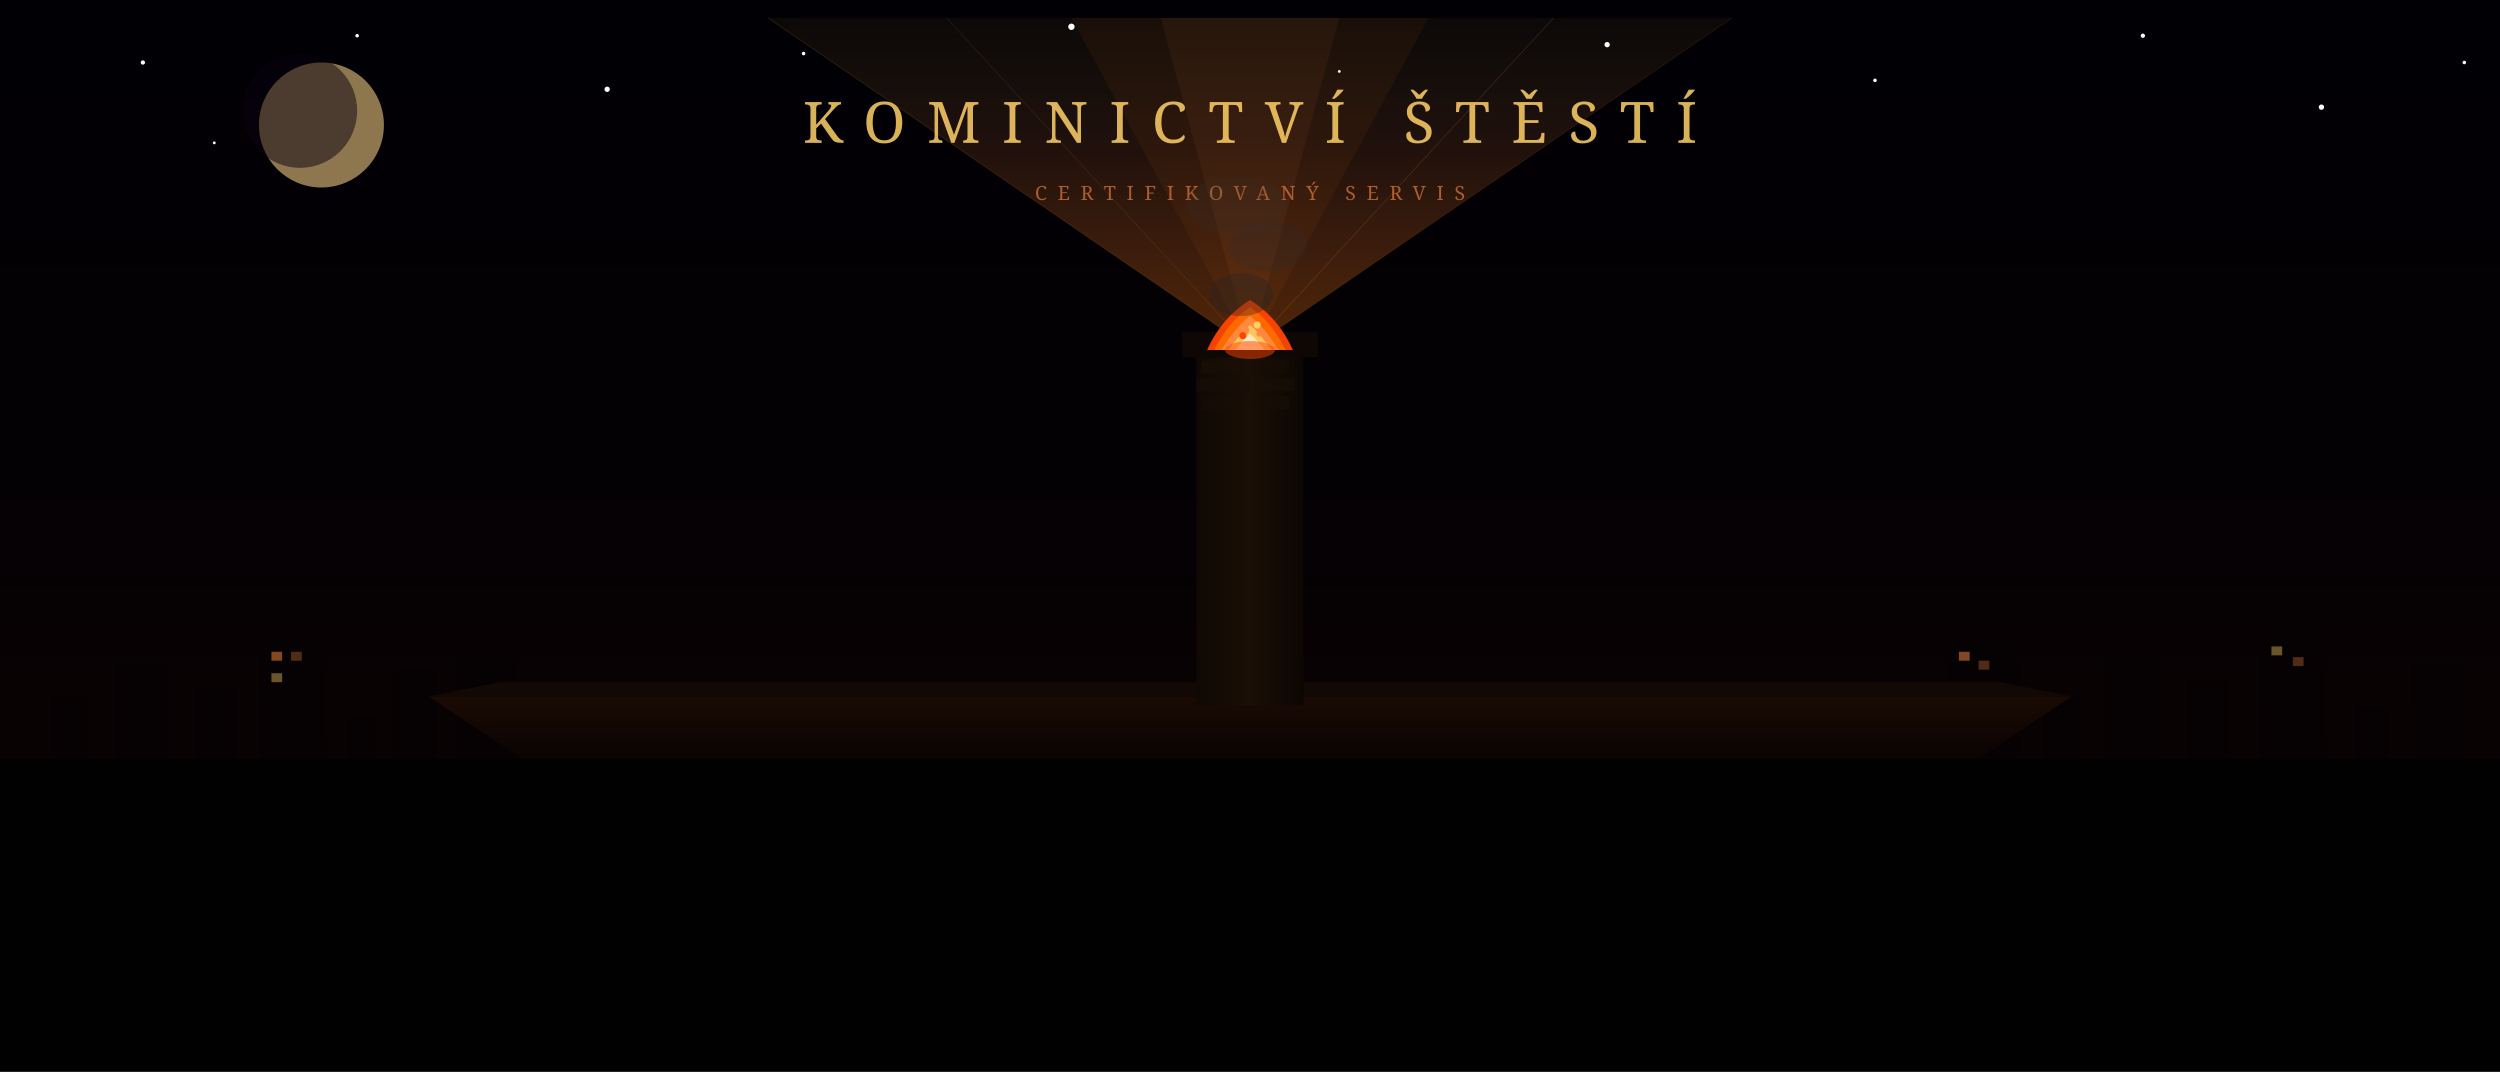
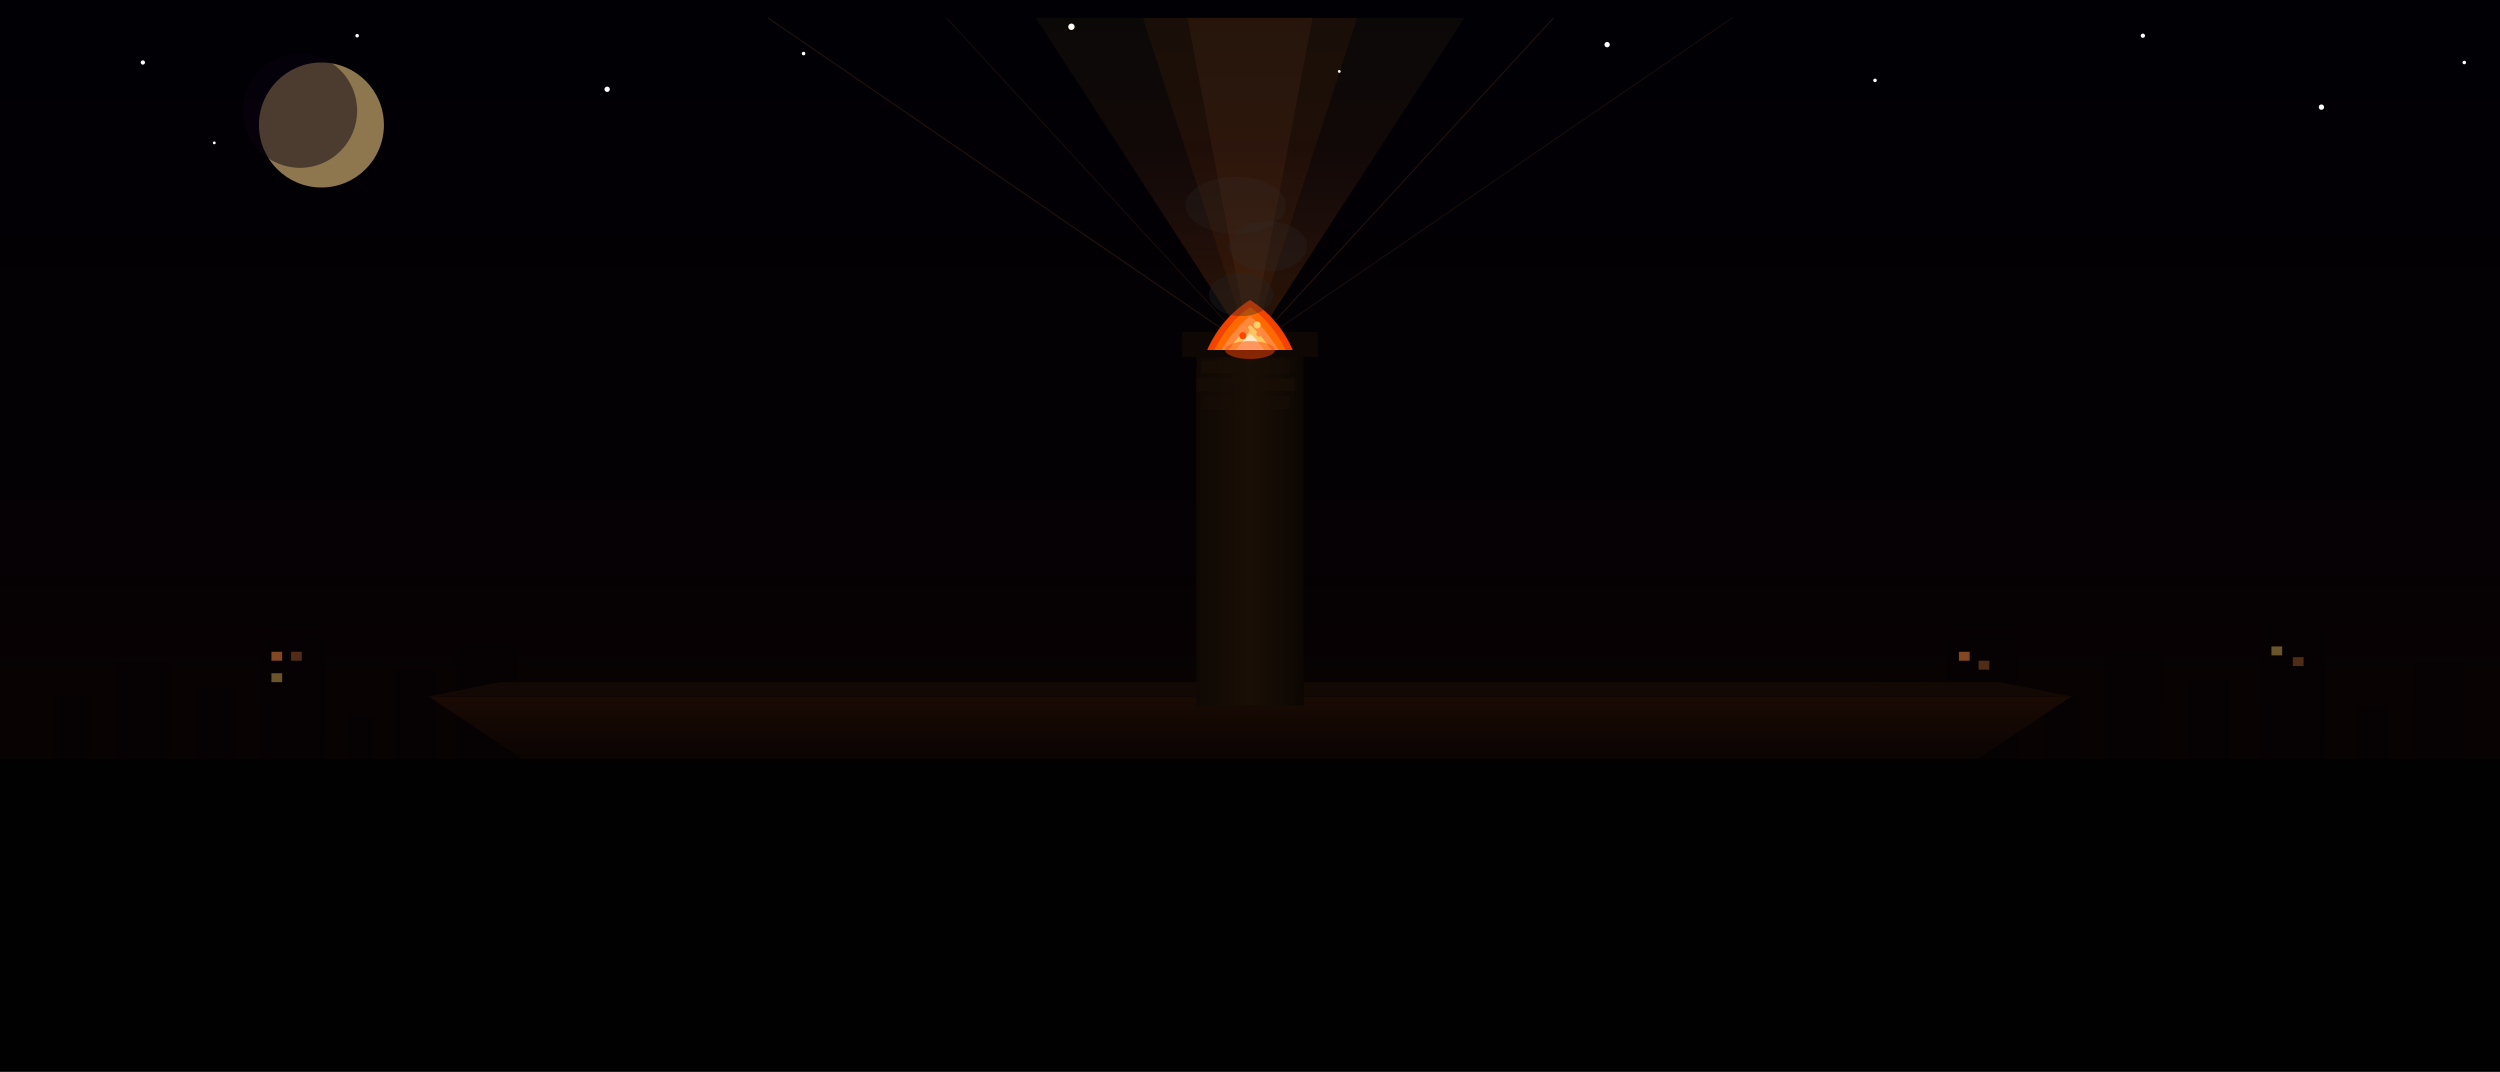
<svg xmlns="http://www.w3.org/2000/svg" width="100%" viewBox="0 0 1400 600">
  <defs>
    <linearGradient id="cbsky" x1="0" y1="0" x2="0" y2="1">
      <stop offset="0%" stop-color="#020108" />
      <stop offset="50%" stop-color="#0a0208" />
      <stop offset="80%" stop-color="#1a0604" />
      <stop offset="100%" stop-color="#2a0a02" />
    </linearGradient>
    <linearGradient id="cbroof" x1="0" y1="0" x2="0" y2="1">
      <stop offset="0%" stop-color="#1a0a04" />
      <stop offset="100%" stop-color="#080302" />
    </linearGradient>
    <linearGradient id="spotlight" x1="0.5" y1="1" x2="0.5" y2="0">
-       <stop offset="0%" stop-color="#E8650A" stop-opacity="0.35" />
-       <stop offset="60%" stop-color="#FF8C42" stop-opacity="0.12" />
+       <stop offset="0%" stop-color="#E8650A" stop-opacity="0.18" />
+       <stop offset="60%" stop-color="#FF8C42" stop-opacity="0.06" />
      <stop offset="100%" stop-color="#FFD166" stop-opacity="0.04" />
    </linearGradient>
    <linearGradient id="cbchimney" x1="0" y1="0" x2="1" y2="0">
      <stop offset="0%" stop-color="#100804" />
      <stop offset="50%" stop-color="#1a0f06" />
      <stop offset="100%" stop-color="#0c0602" />
    </linearGradient>
    <linearGradient id="firegrad" x1="0" y1="1" x2="0" y2="0">
      <stop offset="0%" stop-color="#FF4500" />
      <stop offset="50%" stop-color="#FF8C42" />
      <stop offset="100%" stop-color="#FFD166" stop-opacity="0.6" />
    </linearGradient>
  </defs>
  <style>
    @keyframes cbrise{0%{transform:translateY(0) scale(1);opacity:0.5}100%{transform:translateY(-70px) scale(1.8);opacity:0}}
    @keyframes cbrise2{0%{transform:translateY(0) translateX(0) scale(1);opacity:0.4}100%{transform:translateY(-90px) translateX(20px) scale(2);opacity:0}}
    @keyframes cbtw{0%,100%{opacity:0.2}50%{opacity:0.9}}
    @keyframes cbem1{0%{transform:translate(0,0);opacity:1}100%{transform:translate(18px,-45px);opacity:0}}
    @keyframes cbem2{0%{transform:translate(0,0);opacity:1}100%{transform:translate(-14px,-55px);opacity:0}}
    @keyframes cbfl{0%,100%{transform:scaleY(1) scaleX(1)}25%{transform:scaleY(1.12) scaleX(0.9)}75%{transform:scaleY(0.92) scaleX(1.08)}}
    @keyframes spotPulse{0%,100%{opacity:0.85}50%{opacity:1}}
    @keyframes textPulse{0%,100%{opacity:0.7}50%{opacity:1}}
    .cbfl{transform-origin:700px 200px;animation:cbfl 0.5s ease-in-out infinite}
    .cbem1{animation:cbem1 1.6s 0.2s ease-out infinite}
    .cbem2{animation:cbem2 1.9s 0.7s ease-out infinite}
    .cbem3{animation:cbem1 1.3s 1s ease-out infinite}
    .cbsm1{animation:cbrise 3.5s ease-out infinite}
    .cbsm2{animation:cbrise2 4.5s 1.2s ease-out infinite}
    .cbsm3{animation:cbrise 3s 2.5s ease-out infinite}
    .spot{animation:spotPulse 3s ease-in-out infinite}
    .logtxt{animation:textPulse 3s ease-in-out infinite}
  </style>
  <rect width="1400" height="600" fill="url(#cbsky)" />
  <rect width="1400" height="600" fill="#000" opacity="0.55" />
  <circle cx="80" cy="35" r="1.2" fill="#fff" style="animation:cbtw 2.1s ease-in-out infinite" />
  <circle cx="200" cy="20" r="1" fill="#fff" style="animation:cbtw 2.8s 0.3s ease-in-out infinite" />
  <circle cx="340" cy="50" r="1.5" fill="#fff" style="animation:cbtw 1.9s 0.7s ease-in-out infinite" />
  <circle cx="120" cy="80" r="0.8" fill="#fff" style="animation:cbtw 3s ease-in-out infinite" />
  <circle cx="450" cy="30" r="1" fill="#fff" style="animation:cbtw 2.4s 0.5s ease-in-out infinite" />
  <circle cx="900" cy="25" r="1.5" fill="#fff" style="animation:cbtw 2.2s ease-in-out infinite" />
  <circle cx="1050" cy="45" r="1" fill="#fff" style="animation:cbtw 1.7s 0.9s ease-in-out infinite" />
  <circle cx="1200" cy="20" r="1.2" fill="#fff" style="animation:cbtw 2.6s 0.4s ease-in-out infinite" />
  <circle cx="1300" cy="60" r="1.5" fill="#fff" style="animation:cbtw 2s 0.6s ease-in-out infinite" />
  <circle cx="1380" cy="35" r="1" fill="#fff" style="animation:cbtw 3.2s ease-in-out infinite" />
  <circle cx="600" cy="15" r="1.8" fill="#fff" style="animation:cbtw 2.5s 0.2s ease-in-out infinite" />
  <circle cx="750" cy="40" r="0.8" fill="#fff" style="animation:cbtw 1.8s 0.8s ease-in-out infinite" />
  <circle cx="180" cy="70" r="35" fill="#C9A96E" opacity="0.7" />
  <circle cx="168" cy="62" r="32" fill="#0a0210" opacity="0.5" />
-   <polygon points="700,195 430,10 970,10" fill="url(#spotlight)" class="spot" />
-   <polygon points="700,195 600,10 800,10" fill="#E8650A" opacity="0.07" class="spot" />
-   <polygon points="700,195 650,10 750,10" fill="#FF8C42" opacity="0.06" class="spot" />
+   <polygon points="700,195 580,10 820,10" fill="url(#spotlight)" class="spot" />
+   <polygon points="700,195 640,10 760,10" fill="#E8650A" opacity="0.07" class="spot" />
+   <polygon points="700,195 665,10 735,10" fill="#FF8C42" opacity="0.06" class="spot" />
  <line x1="700" y1="195" x2="430" y2="10" stroke="#FF8C42" stroke-width="0.5" opacity="0.15" />
  <line x1="700" y1="195" x2="530" y2="10" stroke="#FF8C42" stroke-width="0.5" opacity="0.1" />
  <line x1="700" y1="195" x2="870" y2="10" stroke="#FF8C42" stroke-width="0.5" opacity="0.15" />
  <line x1="700" y1="195" x2="970" y2="10" stroke="#FF8C42" stroke-width="0.5" opacity="0.1" />
-   <text x="700" y="80" text-anchor="middle" font-family="Georgia, serif" font-size="32" font-weight="300" letter-spacing="12" fill="#FFD166" opacity="0.85" class="logtxt">KOMINICTVÍ ŠTĚSTÍ</text>
-   <text x="700" y="112" text-anchor="middle" font-family="Georgia, serif" font-size="11" font-weight="400" letter-spacing="6" fill="#FF8C42" opacity="0.6" class="logtxt">CERTIFIKOVANÝ SERVIS</text>
  <rect x="0" y="430" width="1400" height="170" fill="#040102" />
  <rect x="30" y="390" width="20" height="45" fill="#060203" />
  <rect x="65" y="370" width="30" height="65" fill="#060203" />
  <rect x="110" y="385" width="22" height="50" fill="#060203" />
  <rect x="145" y="355" width="38" height="80" fill="#060203" />
  <rect x="195" y="400" width="15" height="35" fill="#060203" />
  <rect x="220" y="375" width="25" height="60" fill="#060203" />
  <rect x="255" y="360" width="35" height="75" fill="#060203" />
  <rect x="1050" y="380" width="28" height="55" fill="#060203" />
  <rect x="1090" y="355" width="40" height="80" fill="#060203" />
  <rect x="1145" y="390" width="20" height="45" fill="#060203" />
  <rect x="1178" y="365" width="32" height="70" fill="#060203" />
  <rect x="1225" y="380" width="24" height="55" fill="#060203" />
  <rect x="1265" y="350" width="38" height="85" fill="#060203" />
  <rect x="1320" y="395" width="18" height="40" fill="#060203" />
  <rect x="1352" y="370" width="28" height="65" fill="#060203" />
  <rect x="152" y="365" width="6" height="5" fill="#FF8C42" opacity="0.5" />
  <rect x="163" y="365" width="6" height="5" fill="#FF8C42" opacity="0.3" />
  <rect x="152" y="377" width="6" height="5" fill="#FFD166" opacity="0.4" />
  <rect x="1097" y="365" width="6" height="5" fill="#FF8C42" opacity="0.5" />
  <rect x="1108" y="370" width="6" height="5" fill="#FF8C42" opacity="0.3" />
  <rect x="1272" y="362" width="6" height="5" fill="#FFD166" opacity="0.4" />
  <rect x="1284" y="368" width="6" height="5" fill="#FF8C42" opacity="0.3" />
  <polygon points="300,430 1100,430 1160,390 240,390" fill="url(#cbroof)" />
  <polygon points="240,390 1160,390 1120,382 280,382" fill="#120804" />
  <rect x="670" y="195" width="60" height="200" fill="url(#cbchimney)" />
  <rect x="662" y="186" width="76" height="14" fill="#0e0704" />
  <rect x="673" y="202" width="24" height="7" fill="#180e06" opacity="0.7" />
  <rect x="700" y="202" width="22" height="7" fill="#180e06" opacity="0.5" />
  <rect x="670" y="212" width="30" height="7" fill="#180e06" opacity="0.6" />
  <rect x="703" y="212" width="22" height="7" fill="#180e06" opacity="0.7" />
  <rect x="673" y="222" width="24" height="7" fill="#180e06" opacity="0.5" />
  <rect x="700" y="222" width="22" height="7" fill="#180e06" opacity="0.6" />
  <g class="cbfl">
    <path d="M676,196 Q684,178 700,168 Q716,178 724,196Z" fill="#FF4500" opacity="0.95" />
    <path d="M680,196 Q688,180 700,172 Q712,180 720,196Z" fill="#FF6B00" opacity="0.95" />
    <path d="M684,196 Q692,183 700,177 Q708,183 716,196Z" fill="#FF8C42" opacity="0.9" />
    <path d="M688,196 Q695,186 700,182 Q705,186 712,196Z" fill="#FFD166" opacity="0.85" />
    <path d="M692,196 Q697,189 700,187 Q703,189 708,196Z" fill="#fff" opacity="0.6" />
  </g>
  <ellipse cx="700" cy="196" rx="14" ry="5" fill="#FF4500" opacity="0.5" />
  <circle cx="697" cy="185" r="2.5" fill="#FF8C42" class="cbem1" />
  <circle cx="704" cy="182" r="2" fill="#FFD166" class="cbem2" />
  <circle cx="696" cy="188" r="2" fill="#FF4500" class="cbem3" />
  <circle cx="705" cy="187" r="1.5" fill="#FF8C42" style="animation:cbem2 2s 0.4s ease-out infinite" />
  <ellipse cx="695" cy="165" rx="18" ry="12" fill="#222" opacity="0.35" class="cbsm1" />
  <ellipse cx="710" cy="138" rx="22" ry="14" fill="#2a2a2a" opacity="0.25" class="cbsm2" />
  <ellipse cx="692" cy="115" rx="28" ry="16" fill="#333" opacity="0.18" class="cbsm3" />
  <rect x="0" y="425" width="1400" height="175" fill="#020101" />
</svg>
